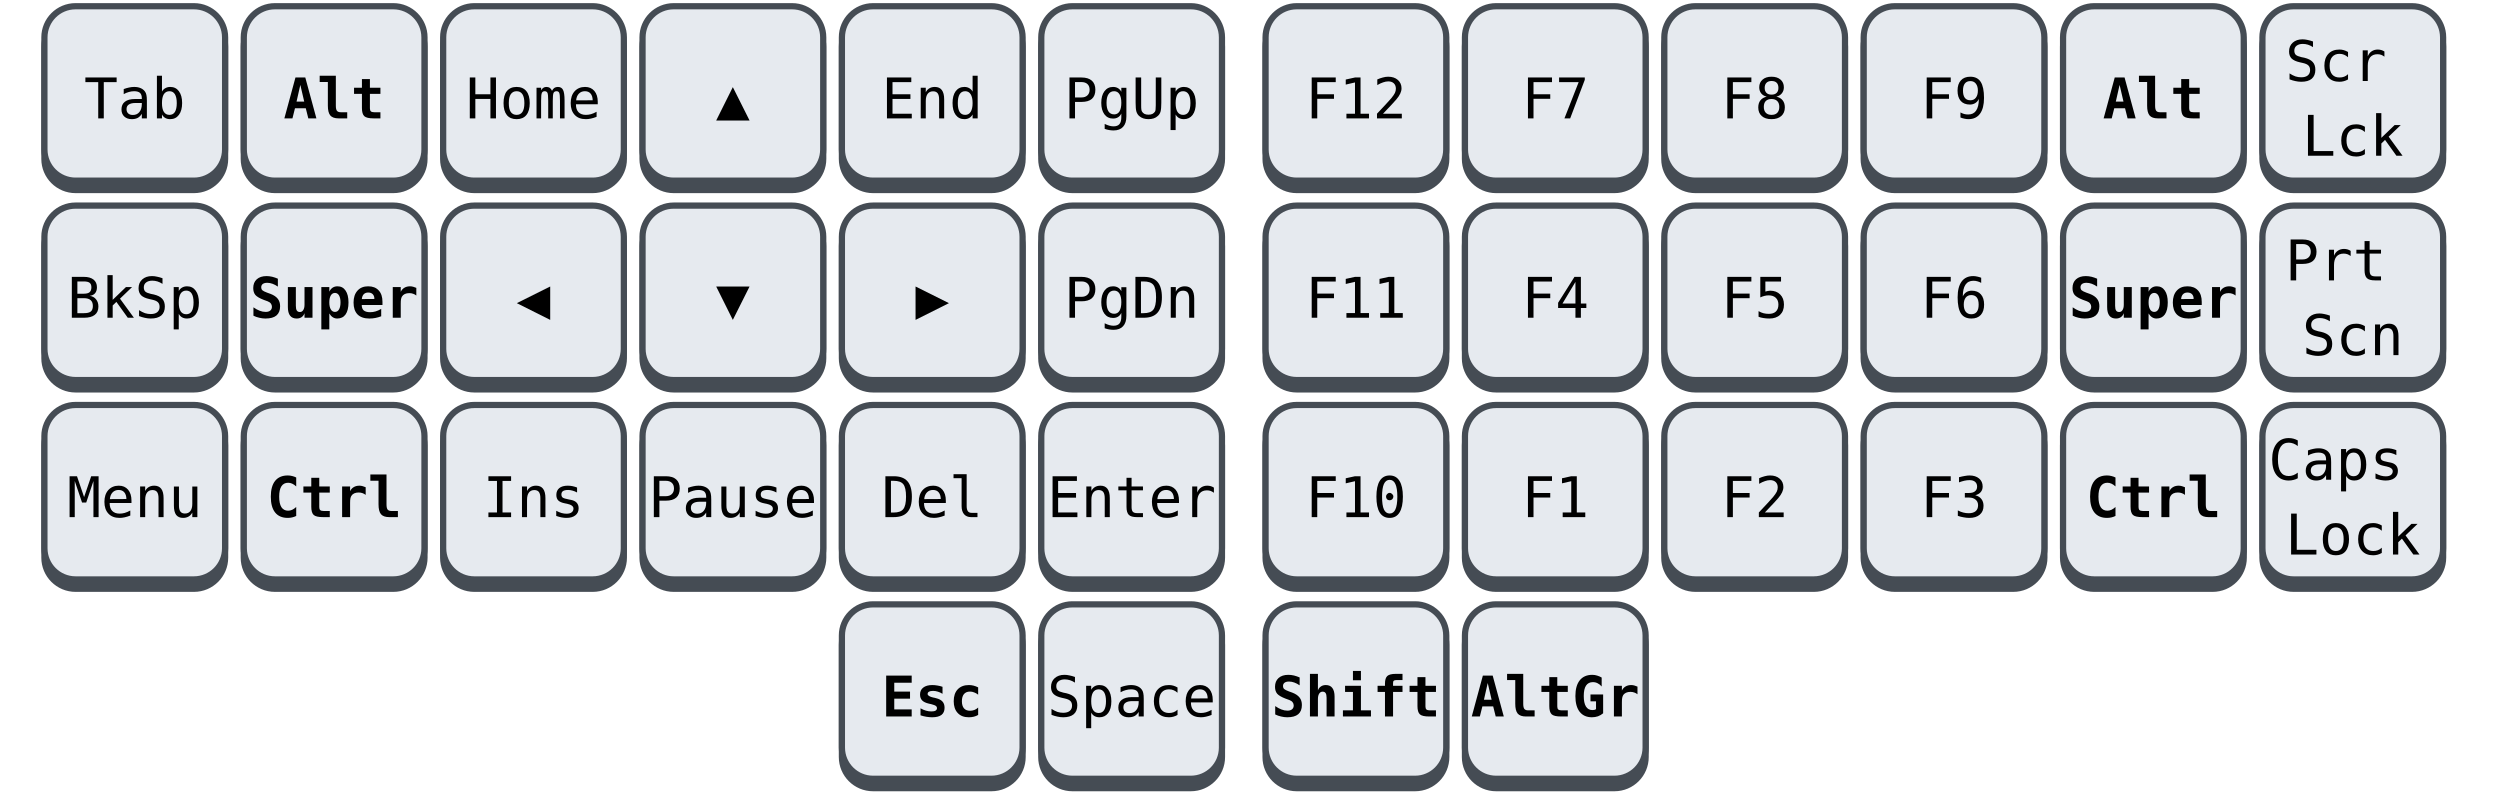
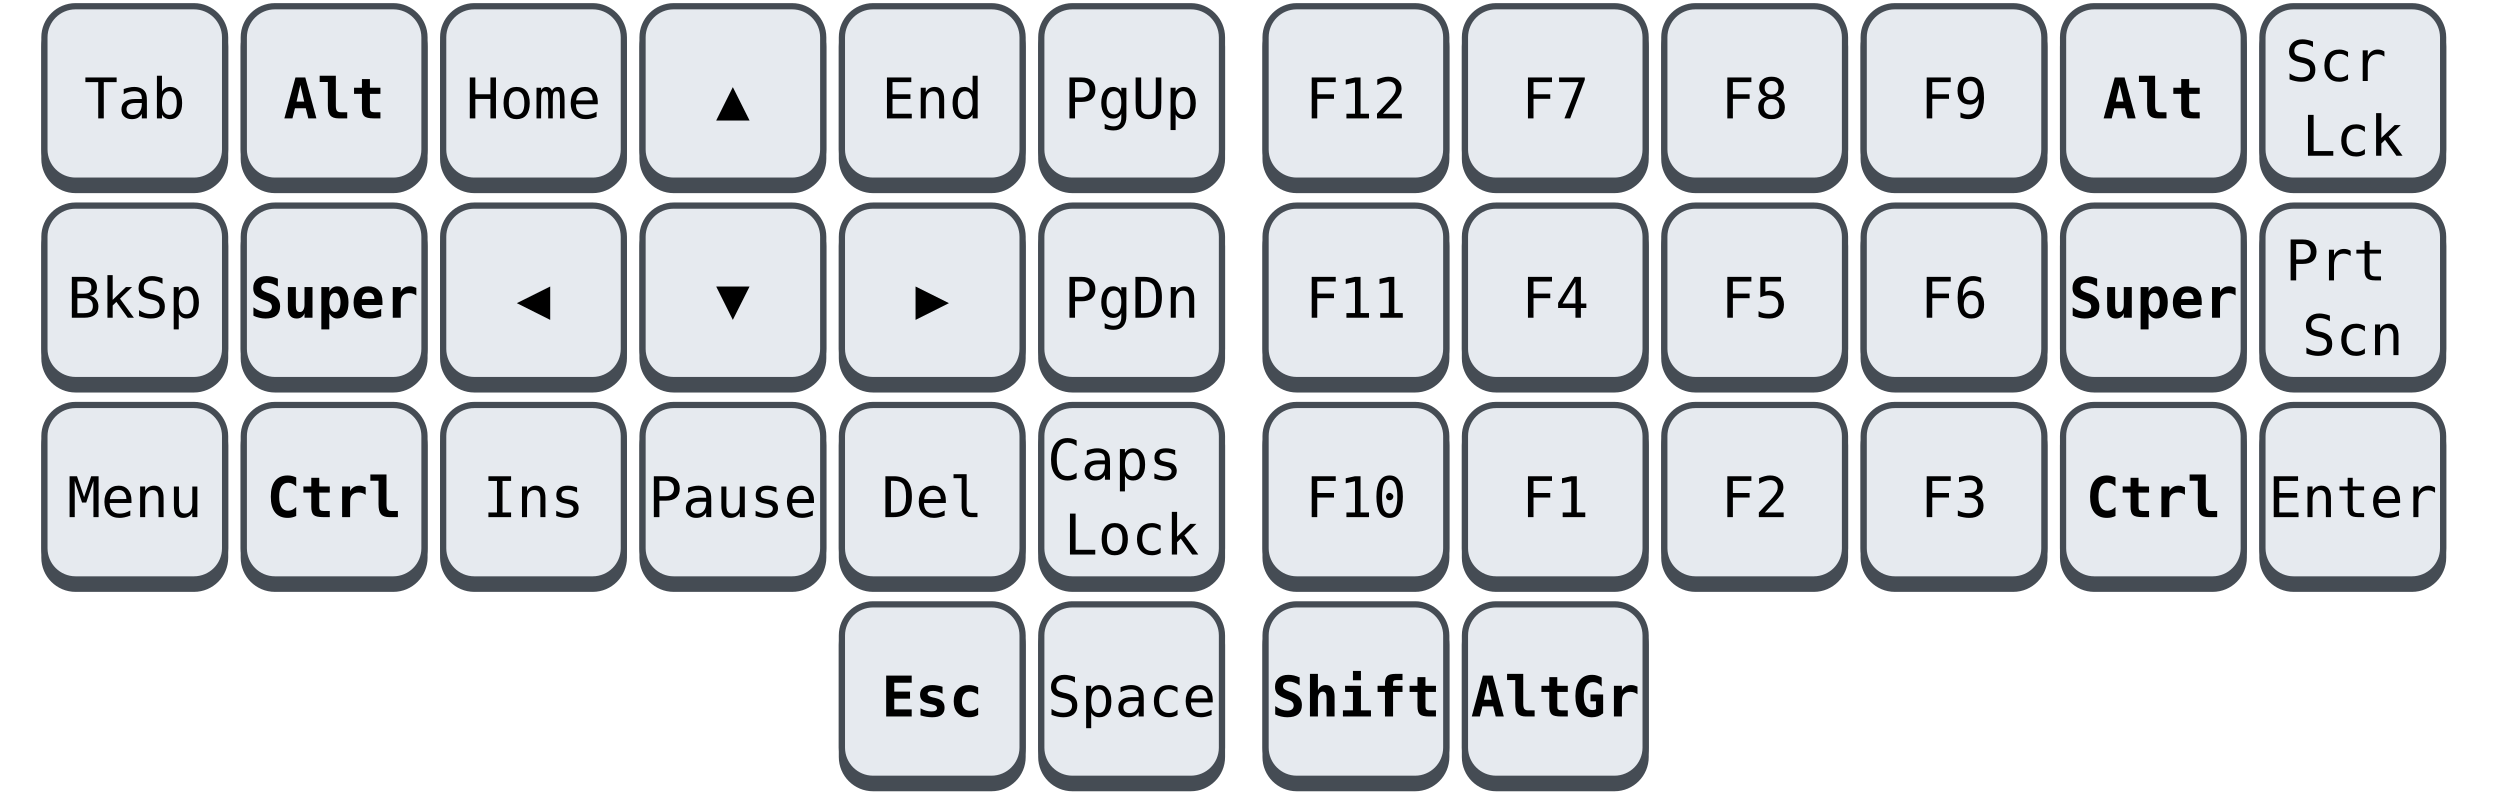
<svg xmlns="http://www.w3.org/2000/svg" width="784" height="254" version="1.1" viewBox="-1 -1 390 130">
  <defs>
    <style type="text/css">
text { font-size: 9px; text-anchor: middle; font-family: monospace; }
.mod { font-weight: bold; }
.c0 { transform: translate(15px, 0); }
.c1 { transform: translate(47px, 0); }
.c2 { transform: translate(79px, 0); }
.c3 { transform: translate(111px, 0); }
.c4 { transform: translate(143px, 0); }
.c5 { transform: translate(175px, 0); }
.r0 { transform: translate(0, 18px); }
.r1 { transform: translate(0, 50px); }
.r2 { transform: translate(0, 82px); }
.r3 { transform: translate(0, 114px); }
.tiny { font-size: 7px; }
.tiny text { font-size: 7px; }

.active rect {
  stroke: "#E6EAEF";
  fill: "#454C54";
}


</style>
    <g id="key">
      <rect width="29" height="28" ry="5" x="0.5" y="1.5" fill="#454C54" stroke="#454C54" stroke-width="1px" />
      <rect width="29" height="28" ry="5" x="0.5" fill="#E6EAEF" stroke="#454C54" stroke-width="1px" />
    </g>
    <g id="3x1">
      <use href="#key" x="0" y="0" />
      <use href="#key" x="32" y="0" />
      <use href="#key" x="64" y="0" />
    </g>
    <g id="6x1">
      <use href="#3x1" x="0" y="0" />
      <use href="#3x1" x="96" y="0" />
    </g>
    <g id="left">
      <use href="#6x1" x="0" y="0" />
      <use href="#6x1" x="0" y="32" />
      <use href="#6x1" x="0" y="64" />
      <use href="#key" x="128" y="96" />
      <use href="#key" x="160" y="96" />
    </g>
    <g id="right">
      <use href="#6x1" x="0" y="0" />
      <use href="#6x1" x="0" y="32" />
      <use href="#6x1" x="0" y="64" />
      <use href="#key" x="0" y="96" />
      <use href="#key" x="32" y="96" />
    </g>
  </defs>
  <g class="kb" id="left-keyboard">
    <use href="#left" />
    <g class="r0">
      <text class="c0">Tab</text>
      <text class="c1 mod">Alt</text>
      <text class="c2">Home</text>
      <text class="c3">▲</text>
      <text class="c4">End</text>
      <text class="c5">PgUp</text>
    </g>
    <g class="r1">
      <text class="c0">BkSp</text>
      <text class="c1 mod">Super</text>
      <text class="c2">◀</text>
      <text class="c3">▼</text>
      <text class="c4">▶</text>
      <text class="c5">PgDn</text>
    </g>
    <g class="r2">
      <text class="c0">Menu</text>
      <text class="c1 mod">Ctrl</text>
      <text class="c2">Ins</text>
      <text class="c3">Pause</text>
      <text class="c4">Del</text>
-       <text class="c5">Enter</text>
+       <text class="c5">
+         <tspan x="0" y="-6">Caps</tspan>
+         <tspan x="0" y="6">Lock</tspan>
+       </text>
    </g>
    <g class="r3">
      <text class="c4 mod">Esc</text>
      <text class="c5">Space</text>
    </g>
  </g>
  <g class="kb" id="right-keyboard" transform="translate(196, 0)">
    <use href="#right" />
    <g class="r0">
      <text class="c0">F12</text>
      <text class="c1">F7</text>
      <text class="c2">F8</text>
      <text class="c3">F9</text>
      <text class="c4 mod">Alt</text>
      <text class="c5">
        <tspan x="0" y="-6">Scr</tspan>
        <tspan x="0" y="6">Lck</tspan>
      </text>
    </g>
    <g class="r1">
      <text class="c0">F11</text>
      <text class="c1">F4</text>
      <text class="c2">F5</text>
      <text class="c3">F6</text>
      <text class="c4 mod">Super</text>
      <text class="c5">
        <tspan x="0" y="-6">Prt</tspan>
        <tspan x="0" y="6">Scn</tspan>
      </text>
    </g>
    <g class="r2">
      <text class="c0">F10</text>
      <text class="c1">F1</text>
      <text class="c2">F2</text>
      <text class="c3">F3</text>
      <text class="c4 mod">Ctrl</text>
-       <text class="c5">
-         <tspan x="0" y="-6">Caps</tspan>
-         <tspan x="0" y="6">Lock</tspan>
-       </text>
+       <text class="c5">Enter</text>
    </g>
    <g class="r3">
      <text class="c0 mod">Shift</text>
      <text class="c1 mod">AltGr</text>
    </g>
  </g>
</svg>
